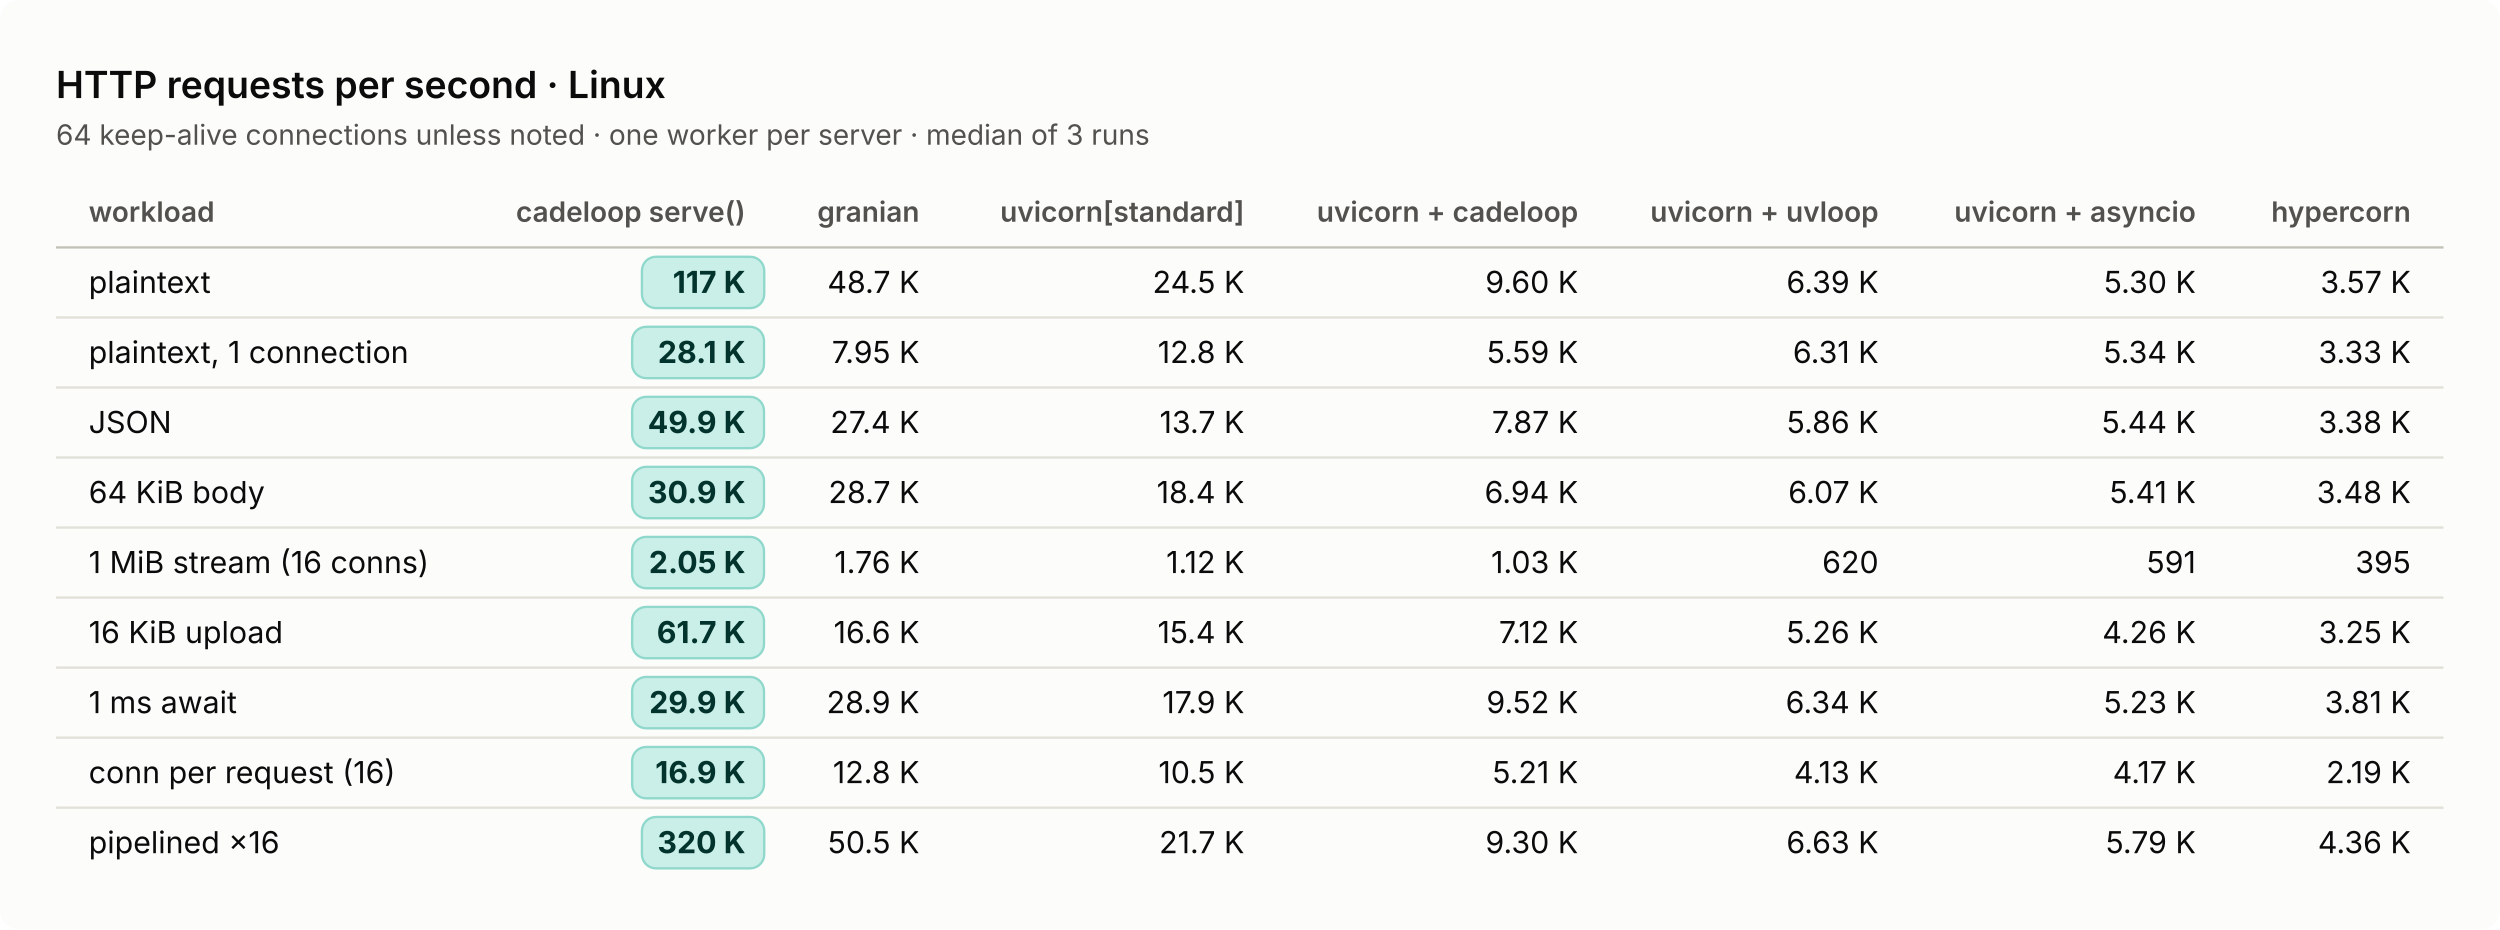
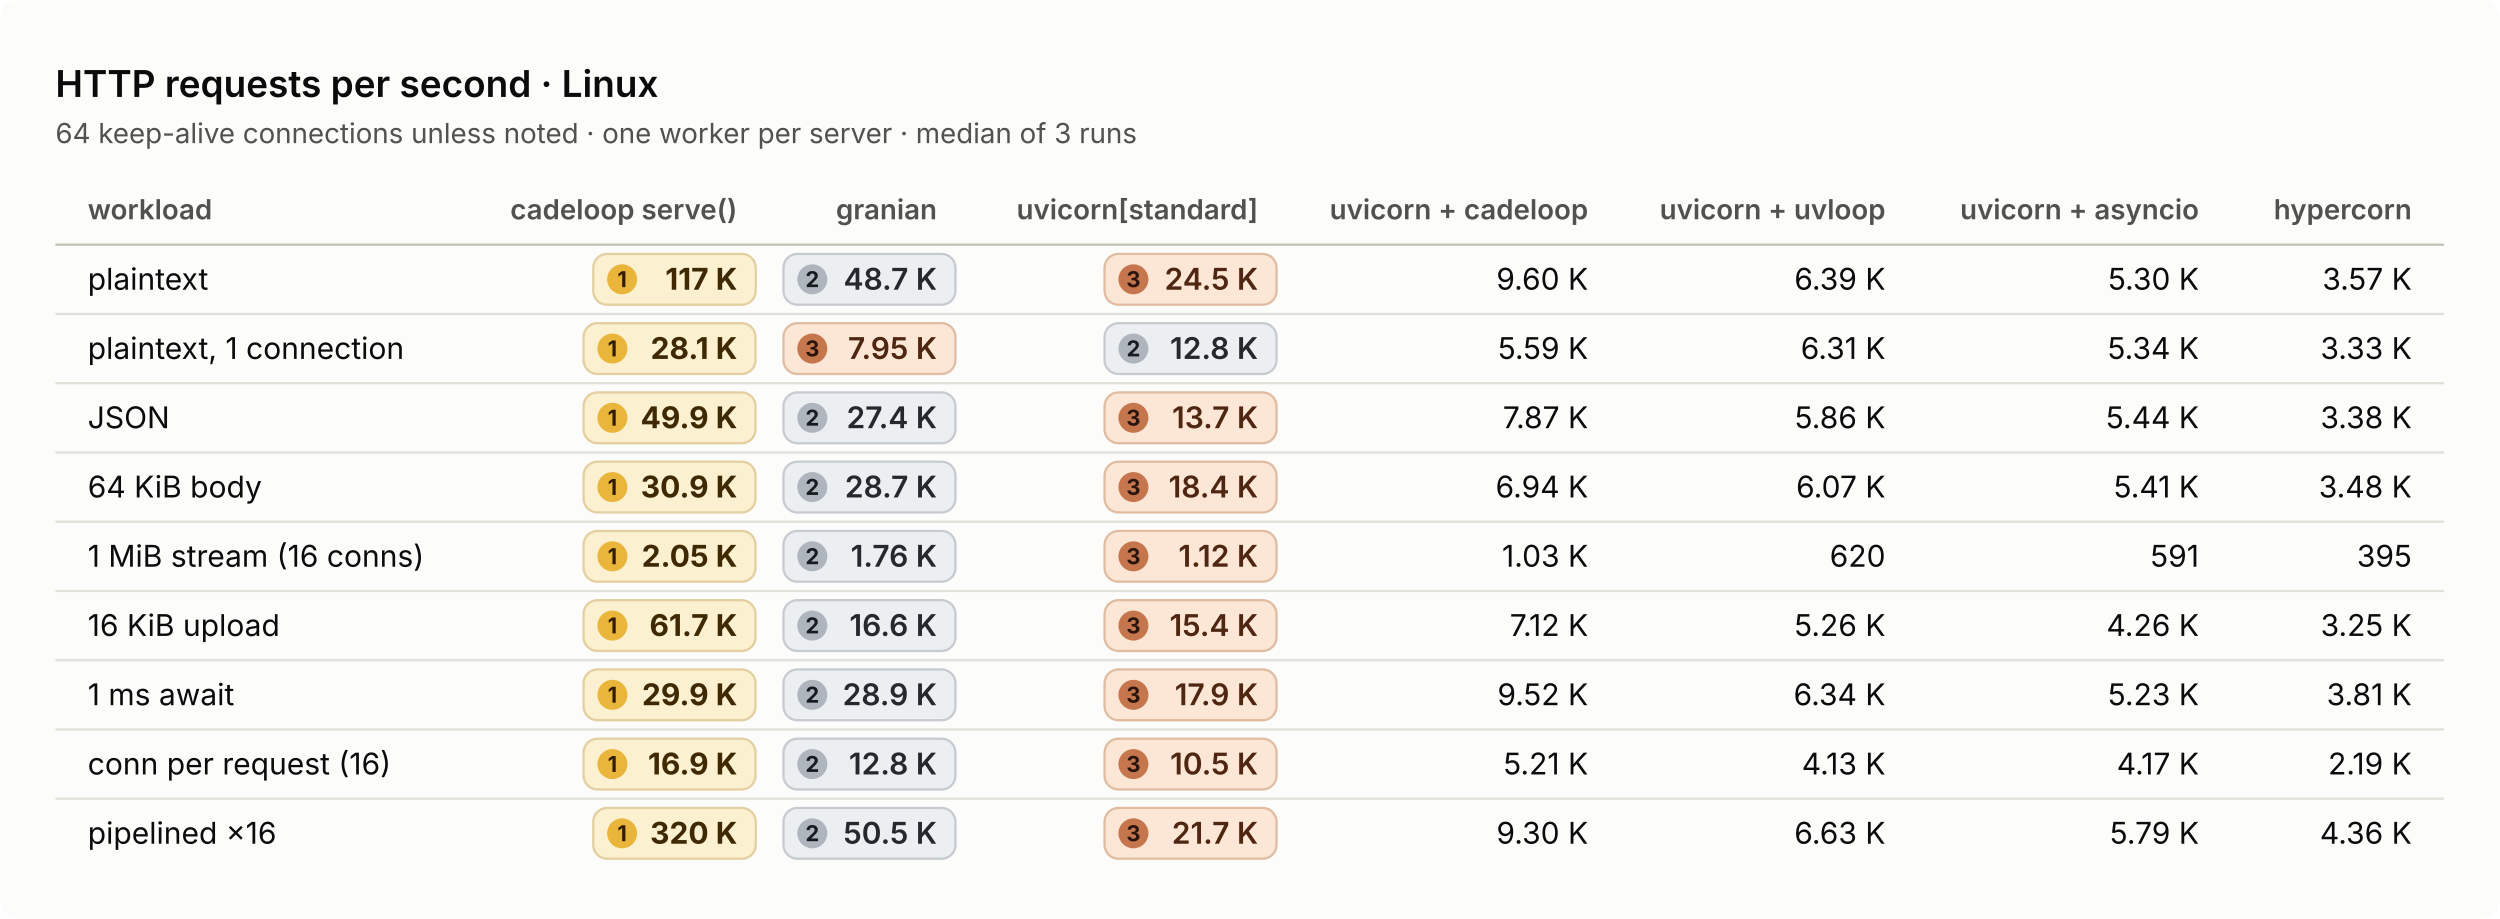
- <svg xmlns="http://www.w3.org/2000/svg" viewBox="0 0 1071 398" width="1071" height="398" font-family="system-ui, -apple-system, 'Segoe UI', sans-serif">
-   <rect width="1071" height="398" fill="#fcfcfb" rx="8" />
+ <svg xmlns="http://www.w3.org/2000/svg" viewBox="0 0 1083 398" width="1083" height="398" font-family="system-ui, -apple-system, 'Segoe UI', sans-serif">
+   <rect width="1083" height="398" fill="#fcfcfb" rx="8" />
  <text x="24" y="42" font-size="16" font-weight="600" fill="#0b0b0b">HTTP requests per second · Linux</text>
  <text x="24" y="62" font-size="12" fill="#52514e">64 keep-alive connections unless noted · one worker per server · median of 3 runs</text>
  <text x="38.0" y="95.0" font-size="12" font-weight="600" fill="#52514e">workload</text>
  <text x="319.4" y="95.0" font-size="12" font-weight="600" text-anchor="end" fill="#52514e">cadeloop serve()</text>
-   <text x="393.9" y="95.0" font-size="12" font-weight="600" text-anchor="end" fill="#52514e">granian</text>
-   <text x="533.1" y="95.0" font-size="12" font-weight="600" text-anchor="end" fill="#52514e">uvicorn[standard]</text>
-   <text x="676.1" y="95.0" font-size="12" font-weight="600" text-anchor="end" fill="#52514e">uvicorn + cadeloop</text>
-   <text x="804.8" y="95.0" font-size="12" font-weight="600" text-anchor="end" fill="#52514e">uvicorn + uvloop</text>
-   <text x="940.7" y="95.0" font-size="12" font-weight="600" text-anchor="end" fill="#52514e">uvicorn + asyncio</text>
-   <text x="1032.8" y="95.0" font-size="12" font-weight="600" text-anchor="end" fill="#52514e">hypercorn</text>
-   <line x1="24" y1="106.0" x2="1046.8" y2="106.0" stroke="#c3c2b7" stroke-width="1" />
+   <text x="405.9" y="95.0" font-size="12" font-weight="600" text-anchor="end" fill="#52514e">granian</text>
+   <text x="545.0" y="95.0" font-size="12" font-weight="600" text-anchor="end" fill="#52514e">uvicorn[standard]</text>
+   <text x="688.0" y="95.0" font-size="12" font-weight="600" text-anchor="end" fill="#52514e">uvicorn + cadeloop</text>
+   <text x="816.8" y="95.0" font-size="12" font-weight="600" text-anchor="end" fill="#52514e">uvicorn + uvloop</text>
+   <text x="952.6" y="95.0" font-size="12" font-weight="600" text-anchor="end" fill="#52514e">uvicorn + asyncio</text>
+   <text x="1044.8" y="95.0" font-size="12" font-weight="600" text-anchor="end" fill="#52514e">hypercorn</text>
+   <line x1="24" y1="106.0" x2="1058.8" y2="106.0" stroke="#c3c2b7" stroke-width="1" />
  <text x="38.0" y="125.5" font-size="13" fill="#0b0b0b">plaintext</text>
-   <rect x="275.0" y="110.0" width="52.4" height="22" rx="6" fill="#c9efe8" stroke="#8fd8cb" stroke-width="1" />
-   <text x="319.4" y="125.5" font-size="13" text-anchor="end" font-weight="700" fill="#03332d">117 K</text>
-   <text x="393.9" y="125.5" font-size="13" text-anchor="end" fill="#0b0b0b">48.7 K</text>
-   <text x="533.1" y="125.5" font-size="13" text-anchor="end" fill="#0b0b0b">24.5 K</text>
-   <text x="676.1" y="125.5" font-size="13" text-anchor="end" fill="#0b0b0b">9.60 K</text>
-   <text x="804.8" y="125.5" font-size="13" text-anchor="end" fill="#0b0b0b">6.39 K</text>
-   <text x="940.7" y="125.5" font-size="13" text-anchor="end" fill="#0b0b0b">5.30 K</text>
-   <text x="1032.8" y="125.5" font-size="13" text-anchor="end" fill="#0b0b0b">3.57 K</text>
-   <line x1="24" y1="136.0" x2="1046.8" y2="136.0" stroke="#e1e0d9" stroke-width="1" />
+   <rect x="257.0" y="110.0" width="70.4" height="22" rx="6" fill="#fbf0cf" stroke="#e3cfa1" stroke-width="1" />
+   <circle cx="269.5" cy="121.0" r="6.5" fill="#eab53b" />
+   <text x="269.5" y="124.4" font-size="9.5" font-weight="700" text-anchor="middle" fill="#311d03">1</text>
+   <text x="319.4" y="125.5" font-size="13" text-anchor="end" font-weight="700" fill="#3f2903">117 K</text>
+   <rect x="339.4" y="110.0" width="74.5" height="22" rx="6" fill="#eceff2" stroke="#c7cbd0" stroke-width="1" />
+   <circle cx="351.9" cy="121.0" r="6.5" fill="#afb5bc" />
+   <text x="351.9" y="124.4" font-size="9.5" font-weight="700" text-anchor="middle" fill="#171b1f">2</text>
+   <text x="405.9" y="125.5" font-size="13" text-anchor="end" font-weight="600" fill="#25292e">48.7 K</text>
+   <rect x="478.5" y="110.0" width="74.5" height="22" rx="6" fill="#fce7d6" stroke="#e0bca2" stroke-width="1" />
+   <circle cx="491.0" cy="121.0" r="6.5" fill="#c6764d" />
+   <text x="491.0" y="124.4" font-size="9.5" font-weight="700" text-anchor="middle" fill="#2a140c">3</text>
+   <text x="545.0" y="125.5" font-size="13" text-anchor="end" font-weight="600" fill="#4f2611">24.5 K</text>
+   <text x="688.0" y="125.5" font-size="13" text-anchor="end" fill="#0b0b0b">9.60 K</text>
+   <text x="816.8" y="125.5" font-size="13" text-anchor="end" fill="#0b0b0b">6.39 K</text>
+   <text x="952.6" y="125.5" font-size="13" text-anchor="end" fill="#0b0b0b">5.30 K</text>
+   <text x="1044.8" y="125.5" font-size="13" text-anchor="end" fill="#0b0b0b">3.57 K</text>
+   <line x1="24" y1="136.0" x2="1058.8" y2="136.0" stroke="#e1e0d9" stroke-width="1" />
  <text x="38.0" y="155.5" font-size="13" fill="#0b0b0b">plaintext, 1 connection</text>
-   <rect x="270.8" y="140.0" width="56.5" height="22" rx="6" fill="#c9efe8" stroke="#8fd8cb" stroke-width="1" />
-   <text x="319.4" y="155.5" font-size="13" text-anchor="end" font-weight="700" fill="#03332d">28.1 K</text>
-   <text x="393.9" y="155.5" font-size="13" text-anchor="end" fill="#0b0b0b">7.95 K</text>
-   <text x="533.1" y="155.5" font-size="13" text-anchor="end" fill="#0b0b0b">12.8 K</text>
-   <text x="676.1" y="155.5" font-size="13" text-anchor="end" fill="#0b0b0b">5.59 K</text>
-   <text x="804.8" y="155.5" font-size="13" text-anchor="end" fill="#0b0b0b">6.31 K</text>
-   <text x="940.7" y="155.5" font-size="13" text-anchor="end" fill="#0b0b0b">5.34 K</text>
-   <text x="1032.8" y="155.5" font-size="13" text-anchor="end" fill="#0b0b0b">3.33 K</text>
-   <line x1="24" y1="166.0" x2="1046.8" y2="166.0" stroke="#e1e0d9" stroke-width="1" />
+   <rect x="252.8" y="140.0" width="74.5" height="22" rx="6" fill="#fbf0cf" stroke="#e3cfa1" stroke-width="1" />
+   <circle cx="265.3" cy="151.0" r="6.5" fill="#eab53b" />
+   <text x="265.3" y="154.4" font-size="9.5" font-weight="700" text-anchor="middle" fill="#311d03">1</text>
+   <text x="319.4" y="155.5" font-size="13" text-anchor="end" font-weight="700" fill="#3f2903">28.1 K</text>
+   <rect x="339.4" y="140.0" width="74.5" height="22" rx="6" fill="#fce7d6" stroke="#e0bca2" stroke-width="1" />
+   <circle cx="351.9" cy="151.0" r="6.5" fill="#c6764d" />
+   <text x="351.9" y="154.4" font-size="9.5" font-weight="700" text-anchor="middle" fill="#2a140c">3</text>
+   <text x="405.9" y="155.5" font-size="13" text-anchor="end" font-weight="600" fill="#4f2611">7.95 K</text>
+   <rect x="478.5" y="140.0" width="74.5" height="22" rx="6" fill="#eceff2" stroke="#c7cbd0" stroke-width="1" />
+   <circle cx="491.0" cy="151.0" r="6.5" fill="#afb5bc" />
+   <text x="491.0" y="154.4" font-size="9.5" font-weight="700" text-anchor="middle" fill="#171b1f">2</text>
+   <text x="545.0" y="155.5" font-size="13" text-anchor="end" font-weight="600" fill="#25292e">12.8 K</text>
+   <text x="688.0" y="155.5" font-size="13" text-anchor="end" fill="#0b0b0b">5.59 K</text>
+   <text x="816.8" y="155.5" font-size="13" text-anchor="end" fill="#0b0b0b">6.31 K</text>
+   <text x="952.6" y="155.5" font-size="13" text-anchor="end" fill="#0b0b0b">5.34 K</text>
+   <text x="1044.8" y="155.5" font-size="13" text-anchor="end" fill="#0b0b0b">3.33 K</text>
+   <line x1="24" y1="166.0" x2="1058.8" y2="166.0" stroke="#e1e0d9" stroke-width="1" />
  <text x="38.0" y="185.5" font-size="13" fill="#0b0b0b">JSON</text>
-   <rect x="270.8" y="170.0" width="56.5" height="22" rx="6" fill="#c9efe8" stroke="#8fd8cb" stroke-width="1" />
-   <text x="319.4" y="185.5" font-size="13" text-anchor="end" font-weight="700" fill="#03332d">49.9 K</text>
-   <text x="393.9" y="185.5" font-size="13" text-anchor="end" fill="#0b0b0b">27.4 K</text>
-   <text x="533.1" y="185.5" font-size="13" text-anchor="end" fill="#0b0b0b">13.7 K</text>
-   <text x="676.1" y="185.5" font-size="13" text-anchor="end" fill="#0b0b0b">7.87 K</text>
-   <text x="804.8" y="185.5" font-size="13" text-anchor="end" fill="#0b0b0b">5.86 K</text>
-   <text x="940.7" y="185.5" font-size="13" text-anchor="end" fill="#0b0b0b">5.44 K</text>
-   <text x="1032.8" y="185.5" font-size="13" text-anchor="end" fill="#0b0b0b">3.38 K</text>
-   <line x1="24" y1="196.0" x2="1046.8" y2="196.0" stroke="#e1e0d9" stroke-width="1" />
+   <rect x="252.8" y="170.0" width="74.5" height="22" rx="6" fill="#fbf0cf" stroke="#e3cfa1" stroke-width="1" />
+   <circle cx="265.3" cy="181.0" r="6.5" fill="#eab53b" />
+   <text x="265.3" y="184.4" font-size="9.5" font-weight="700" text-anchor="middle" fill="#311d03">1</text>
+   <text x="319.4" y="185.5" font-size="13" text-anchor="end" font-weight="700" fill="#3f2903">49.9 K</text>
+   <rect x="339.4" y="170.0" width="74.5" height="22" rx="6" fill="#eceff2" stroke="#c7cbd0" stroke-width="1" />
+   <circle cx="351.9" cy="181.0" r="6.5" fill="#afb5bc" />
+   <text x="351.9" y="184.4" font-size="9.5" font-weight="700" text-anchor="middle" fill="#171b1f">2</text>
+   <text x="405.9" y="185.5" font-size="13" text-anchor="end" font-weight="600" fill="#25292e">27.4 K</text>
+   <rect x="478.5" y="170.0" width="74.5" height="22" rx="6" fill="#fce7d6" stroke="#e0bca2" stroke-width="1" />
+   <circle cx="491.0" cy="181.0" r="6.5" fill="#c6764d" />
+   <text x="491.0" y="184.4" font-size="9.5" font-weight="700" text-anchor="middle" fill="#2a140c">3</text>
+   <text x="545.0" y="185.5" font-size="13" text-anchor="end" font-weight="600" fill="#4f2611">13.7 K</text>
+   <text x="688.0" y="185.5" font-size="13" text-anchor="end" fill="#0b0b0b">7.87 K</text>
+   <text x="816.8" y="185.5" font-size="13" text-anchor="end" fill="#0b0b0b">5.86 K</text>
+   <text x="952.6" y="185.5" font-size="13" text-anchor="end" fill="#0b0b0b">5.44 K</text>
+   <text x="1044.8" y="185.5" font-size="13" text-anchor="end" fill="#0b0b0b">3.38 K</text>
+   <line x1="24" y1="196.0" x2="1058.8" y2="196.0" stroke="#e1e0d9" stroke-width="1" />
  <text x="38.0" y="215.5" font-size="13" fill="#0b0b0b">64 KiB body</text>
-   <rect x="270.8" y="200.0" width="56.5" height="22" rx="6" fill="#c9efe8" stroke="#8fd8cb" stroke-width="1" />
-   <text x="319.4" y="215.5" font-size="13" text-anchor="end" font-weight="700" fill="#03332d">30.9 K</text>
-   <text x="393.9" y="215.5" font-size="13" text-anchor="end" fill="#0b0b0b">28.7 K</text>
-   <text x="533.1" y="215.5" font-size="13" text-anchor="end" fill="#0b0b0b">18.4 K</text>
-   <text x="676.1" y="215.5" font-size="13" text-anchor="end" fill="#0b0b0b">6.94 K</text>
-   <text x="804.8" y="215.5" font-size="13" text-anchor="end" fill="#0b0b0b">6.07 K</text>
-   <text x="940.7" y="215.5" font-size="13" text-anchor="end" fill="#0b0b0b">5.41 K</text>
-   <text x="1032.8" y="215.5" font-size="13" text-anchor="end" fill="#0b0b0b">3.48 K</text>
-   <line x1="24" y1="226.0" x2="1046.8" y2="226.0" stroke="#e1e0d9" stroke-width="1" />
+   <rect x="252.8" y="200.0" width="74.5" height="22" rx="6" fill="#fbf0cf" stroke="#e3cfa1" stroke-width="1" />
+   <circle cx="265.3" cy="211.0" r="6.5" fill="#eab53b" />
+   <text x="265.3" y="214.4" font-size="9.5" font-weight="700" text-anchor="middle" fill="#311d03">1</text>
+   <text x="319.4" y="215.5" font-size="13" text-anchor="end" font-weight="700" fill="#3f2903">30.9 K</text>
+   <rect x="339.4" y="200.0" width="74.5" height="22" rx="6" fill="#eceff2" stroke="#c7cbd0" stroke-width="1" />
+   <circle cx="351.9" cy="211.0" r="6.5" fill="#afb5bc" />
+   <text x="351.9" y="214.4" font-size="9.5" font-weight="700" text-anchor="middle" fill="#171b1f">2</text>
+   <text x="405.9" y="215.5" font-size="13" text-anchor="end" font-weight="600" fill="#25292e">28.7 K</text>
+   <rect x="478.5" y="200.0" width="74.5" height="22" rx="6" fill="#fce7d6" stroke="#e0bca2" stroke-width="1" />
+   <circle cx="491.0" cy="211.0" r="6.5" fill="#c6764d" />
+   <text x="491.0" y="214.4" font-size="9.5" font-weight="700" text-anchor="middle" fill="#2a140c">3</text>
+   <text x="545.0" y="215.5" font-size="13" text-anchor="end" font-weight="600" fill="#4f2611">18.4 K</text>
+   <text x="688.0" y="215.5" font-size="13" text-anchor="end" fill="#0b0b0b">6.94 K</text>
+   <text x="816.8" y="215.5" font-size="13" text-anchor="end" fill="#0b0b0b">6.07 K</text>
+   <text x="952.6" y="215.5" font-size="13" text-anchor="end" fill="#0b0b0b">5.41 K</text>
+   <text x="1044.8" y="215.5" font-size="13" text-anchor="end" fill="#0b0b0b">3.48 K</text>
+   <line x1="24" y1="226.0" x2="1058.8" y2="226.0" stroke="#e1e0d9" stroke-width="1" />
  <text x="38.0" y="245.5" font-size="13" fill="#0b0b0b">1 MiB stream (16 conns)</text>
-   <rect x="270.8" y="230.0" width="56.5" height="22" rx="6" fill="#c9efe8" stroke="#8fd8cb" stroke-width="1" />
-   <text x="319.4" y="245.5" font-size="13" text-anchor="end" font-weight="700" fill="#03332d">2.05 K</text>
-   <text x="393.9" y="245.5" font-size="13" text-anchor="end" fill="#0b0b0b">1.76 K</text>
-   <text x="533.1" y="245.5" font-size="13" text-anchor="end" fill="#0b0b0b">1.12 K</text>
-   <text x="676.1" y="245.5" font-size="13" text-anchor="end" fill="#0b0b0b">1.03 K</text>
-   <text x="804.8" y="245.5" font-size="13" text-anchor="end" fill="#0b0b0b">620</text>
-   <text x="940.7" y="245.5" font-size="13" text-anchor="end" fill="#0b0b0b">591</text>
-   <text x="1032.8" y="245.5" font-size="13" text-anchor="end" fill="#0b0b0b">395</text>
-   <line x1="24" y1="256.0" x2="1046.8" y2="256.0" stroke="#e1e0d9" stroke-width="1" />
+   <rect x="252.8" y="230.0" width="74.5" height="22" rx="6" fill="#fbf0cf" stroke="#e3cfa1" stroke-width="1" />
+   <circle cx="265.3" cy="241.0" r="6.5" fill="#eab53b" />
+   <text x="265.3" y="244.4" font-size="9.5" font-weight="700" text-anchor="middle" fill="#311d03">1</text>
+   <text x="319.4" y="245.5" font-size="13" text-anchor="end" font-weight="700" fill="#3f2903">2.05 K</text>
+   <rect x="339.4" y="230.0" width="74.5" height="22" rx="6" fill="#eceff2" stroke="#c7cbd0" stroke-width="1" />
+   <circle cx="351.9" cy="241.0" r="6.5" fill="#afb5bc" />
+   <text x="351.9" y="244.4" font-size="9.5" font-weight="700" text-anchor="middle" fill="#171b1f">2</text>
+   <text x="405.9" y="245.5" font-size="13" text-anchor="end" font-weight="600" fill="#25292e">1.76 K</text>
+   <rect x="478.5" y="230.0" width="74.5" height="22" rx="6" fill="#fce7d6" stroke="#e0bca2" stroke-width="1" />
+   <circle cx="491.0" cy="241.0" r="6.5" fill="#c6764d" />
+   <text x="491.0" y="244.4" font-size="9.5" font-weight="700" text-anchor="middle" fill="#2a140c">3</text>
+   <text x="545.0" y="245.5" font-size="13" text-anchor="end" font-weight="600" fill="#4f2611">1.12 K</text>
+   <text x="688.0" y="245.5" font-size="13" text-anchor="end" fill="#0b0b0b">1.03 K</text>
+   <text x="816.8" y="245.5" font-size="13" text-anchor="end" fill="#0b0b0b">620</text>
+   <text x="952.6" y="245.5" font-size="13" text-anchor="end" fill="#0b0b0b">591</text>
+   <text x="1044.8" y="245.5" font-size="13" text-anchor="end" fill="#0b0b0b">395</text>
+   <line x1="24" y1="256.0" x2="1058.8" y2="256.0" stroke="#e1e0d9" stroke-width="1" />
  <text x="38.0" y="275.5" font-size="13" fill="#0b0b0b">16 KiB upload</text>
-   <rect x="270.8" y="260.0" width="56.5" height="22" rx="6" fill="#c9efe8" stroke="#8fd8cb" stroke-width="1" />
-   <text x="319.4" y="275.5" font-size="13" text-anchor="end" font-weight="700" fill="#03332d">61.7 K</text>
-   <text x="393.9" y="275.5" font-size="13" text-anchor="end" fill="#0b0b0b">16.6 K</text>
-   <text x="533.1" y="275.5" font-size="13" text-anchor="end" fill="#0b0b0b">15.4 K</text>
-   <text x="676.1" y="275.5" font-size="13" text-anchor="end" fill="#0b0b0b">7.12 K</text>
-   <text x="804.8" y="275.5" font-size="13" text-anchor="end" fill="#0b0b0b">5.26 K</text>
-   <text x="940.7" y="275.5" font-size="13" text-anchor="end" fill="#0b0b0b">4.26 K</text>
-   <text x="1032.8" y="275.5" font-size="13" text-anchor="end" fill="#0b0b0b">3.25 K</text>
-   <line x1="24" y1="286.0" x2="1046.8" y2="286.0" stroke="#e1e0d9" stroke-width="1" />
+   <rect x="252.8" y="260.0" width="74.5" height="22" rx="6" fill="#fbf0cf" stroke="#e3cfa1" stroke-width="1" />
+   <circle cx="265.3" cy="271.0" r="6.5" fill="#eab53b" />
+   <text x="265.3" y="274.4" font-size="9.5" font-weight="700" text-anchor="middle" fill="#311d03">1</text>
+   <text x="319.4" y="275.5" font-size="13" text-anchor="end" font-weight="700" fill="#3f2903">61.7 K</text>
+   <rect x="339.4" y="260.0" width="74.5" height="22" rx="6" fill="#eceff2" stroke="#c7cbd0" stroke-width="1" />
+   <circle cx="351.9" cy="271.0" r="6.5" fill="#afb5bc" />
+   <text x="351.9" y="274.4" font-size="9.5" font-weight="700" text-anchor="middle" fill="#171b1f">2</text>
+   <text x="405.9" y="275.5" font-size="13" text-anchor="end" font-weight="600" fill="#25292e">16.6 K</text>
+   <rect x="478.5" y="260.0" width="74.5" height="22" rx="6" fill="#fce7d6" stroke="#e0bca2" stroke-width="1" />
+   <circle cx="491.0" cy="271.0" r="6.5" fill="#c6764d" />
+   <text x="491.0" y="274.4" font-size="9.5" font-weight="700" text-anchor="middle" fill="#2a140c">3</text>
+   <text x="545.0" y="275.5" font-size="13" text-anchor="end" font-weight="600" fill="#4f2611">15.4 K</text>
+   <text x="688.0" y="275.5" font-size="13" text-anchor="end" fill="#0b0b0b">7.12 K</text>
+   <text x="816.8" y="275.5" font-size="13" text-anchor="end" fill="#0b0b0b">5.26 K</text>
+   <text x="952.6" y="275.5" font-size="13" text-anchor="end" fill="#0b0b0b">4.26 K</text>
+   <text x="1044.8" y="275.5" font-size="13" text-anchor="end" fill="#0b0b0b">3.25 K</text>
+   <line x1="24" y1="286.0" x2="1058.8" y2="286.0" stroke="#e1e0d9" stroke-width="1" />
  <text x="38.0" y="305.5" font-size="13" fill="#0b0b0b">1 ms await</text>
-   <rect x="270.8" y="290.0" width="56.5" height="22" rx="6" fill="#c9efe8" stroke="#8fd8cb" stroke-width="1" />
-   <text x="319.4" y="305.5" font-size="13" text-anchor="end" font-weight="700" fill="#03332d">29.9 K</text>
-   <text x="393.9" y="305.5" font-size="13" text-anchor="end" fill="#0b0b0b">28.9 K</text>
-   <text x="533.1" y="305.5" font-size="13" text-anchor="end" fill="#0b0b0b">17.9 K</text>
-   <text x="676.1" y="305.5" font-size="13" text-anchor="end" fill="#0b0b0b">9.52 K</text>
-   <text x="804.8" y="305.5" font-size="13" text-anchor="end" fill="#0b0b0b">6.34 K</text>
-   <text x="940.7" y="305.5" font-size="13" text-anchor="end" fill="#0b0b0b">5.23 K</text>
-   <text x="1032.8" y="305.5" font-size="13" text-anchor="end" fill="#0b0b0b">3.81 K</text>
-   <line x1="24" y1="316.0" x2="1046.8" y2="316.0" stroke="#e1e0d9" stroke-width="1" />
+   <rect x="252.8" y="290.0" width="74.5" height="22" rx="6" fill="#fbf0cf" stroke="#e3cfa1" stroke-width="1" />
+   <circle cx="265.3" cy="301.0" r="6.5" fill="#eab53b" />
+   <text x="265.3" y="304.4" font-size="9.5" font-weight="700" text-anchor="middle" fill="#311d03">1</text>
+   <text x="319.4" y="305.5" font-size="13" text-anchor="end" font-weight="700" fill="#3f2903">29.9 K</text>
+   <rect x="339.4" y="290.0" width="74.5" height="22" rx="6" fill="#eceff2" stroke="#c7cbd0" stroke-width="1" />
+   <circle cx="351.9" cy="301.0" r="6.5" fill="#afb5bc" />
+   <text x="351.9" y="304.4" font-size="9.5" font-weight="700" text-anchor="middle" fill="#171b1f">2</text>
+   <text x="405.9" y="305.5" font-size="13" text-anchor="end" font-weight="600" fill="#25292e">28.9 K</text>
+   <rect x="478.5" y="290.0" width="74.5" height="22" rx="6" fill="#fce7d6" stroke="#e0bca2" stroke-width="1" />
+   <circle cx="491.0" cy="301.0" r="6.5" fill="#c6764d" />
+   <text x="491.0" y="304.4" font-size="9.5" font-weight="700" text-anchor="middle" fill="#2a140c">3</text>
+   <text x="545.0" y="305.5" font-size="13" text-anchor="end" font-weight="600" fill="#4f2611">17.9 K</text>
+   <text x="688.0" y="305.5" font-size="13" text-anchor="end" fill="#0b0b0b">9.52 K</text>
+   <text x="816.8" y="305.5" font-size="13" text-anchor="end" fill="#0b0b0b">6.34 K</text>
+   <text x="952.6" y="305.5" font-size="13" text-anchor="end" fill="#0b0b0b">5.23 K</text>
+   <text x="1044.8" y="305.5" font-size="13" text-anchor="end" fill="#0b0b0b">3.81 K</text>
+   <line x1="24" y1="316.0" x2="1058.8" y2="316.0" stroke="#e1e0d9" stroke-width="1" />
  <text x="38.0" y="335.5" font-size="13" fill="#0b0b0b">conn per request (16)</text>
-   <rect x="270.8" y="320.0" width="56.5" height="22" rx="6" fill="#c9efe8" stroke="#8fd8cb" stroke-width="1" />
-   <text x="319.4" y="335.5" font-size="13" text-anchor="end" font-weight="700" fill="#03332d">16.9 K</text>
-   <text x="393.9" y="335.5" font-size="13" text-anchor="end" fill="#0b0b0b">12.8 K</text>
-   <text x="533.1" y="335.5" font-size="13" text-anchor="end" fill="#0b0b0b">10.5 K</text>
-   <text x="676.1" y="335.5" font-size="13" text-anchor="end" fill="#0b0b0b">5.21 K</text>
-   <text x="804.8" y="335.5" font-size="13" text-anchor="end" fill="#0b0b0b">4.13 K</text>
-   <text x="940.7" y="335.5" font-size="13" text-anchor="end" fill="#0b0b0b">4.17 K</text>
-   <text x="1032.8" y="335.5" font-size="13" text-anchor="end" fill="#0b0b0b">2.19 K</text>
-   <line x1="24" y1="346.0" x2="1046.8" y2="346.0" stroke="#e1e0d9" stroke-width="1" />
+   <rect x="252.8" y="320.0" width="74.5" height="22" rx="6" fill="#fbf0cf" stroke="#e3cfa1" stroke-width="1" />
+   <circle cx="265.3" cy="331.0" r="6.5" fill="#eab53b" />
+   <text x="265.3" y="334.4" font-size="9.5" font-weight="700" text-anchor="middle" fill="#311d03">1</text>
+   <text x="319.4" y="335.5" font-size="13" text-anchor="end" font-weight="700" fill="#3f2903">16.9 K</text>
+   <rect x="339.4" y="320.0" width="74.5" height="22" rx="6" fill="#eceff2" stroke="#c7cbd0" stroke-width="1" />
+   <circle cx="351.9" cy="331.0" r="6.5" fill="#afb5bc" />
+   <text x="351.9" y="334.4" font-size="9.5" font-weight="700" text-anchor="middle" fill="#171b1f">2</text>
+   <text x="405.9" y="335.5" font-size="13" text-anchor="end" font-weight="600" fill="#25292e">12.8 K</text>
+   <rect x="478.5" y="320.0" width="74.5" height="22" rx="6" fill="#fce7d6" stroke="#e0bca2" stroke-width="1" />
+   <circle cx="491.0" cy="331.0" r="6.5" fill="#c6764d" />
+   <text x="491.0" y="334.4" font-size="9.5" font-weight="700" text-anchor="middle" fill="#2a140c">3</text>
+   <text x="545.0" y="335.5" font-size="13" text-anchor="end" font-weight="600" fill="#4f2611">10.5 K</text>
+   <text x="688.0" y="335.5" font-size="13" text-anchor="end" fill="#0b0b0b">5.21 K</text>
+   <text x="816.8" y="335.5" font-size="13" text-anchor="end" fill="#0b0b0b">4.13 K</text>
+   <text x="952.6" y="335.5" font-size="13" text-anchor="end" fill="#0b0b0b">4.17 K</text>
+   <text x="1044.8" y="335.5" font-size="13" text-anchor="end" fill="#0b0b0b">2.19 K</text>
+   <line x1="24" y1="346.0" x2="1058.8" y2="346.0" stroke="#e1e0d9" stroke-width="1" />
  <text x="38.0" y="365.5" font-size="13" fill="#0b0b0b">pipelined ×16</text>
-   <rect x="275.0" y="350.0" width="52.4" height="22" rx="6" fill="#c9efe8" stroke="#8fd8cb" stroke-width="1" />
-   <text x="319.4" y="365.5" font-size="13" text-anchor="end" font-weight="700" fill="#03332d">320 K</text>
-   <text x="393.9" y="365.5" font-size="13" text-anchor="end" fill="#0b0b0b">50.5 K</text>
-   <text x="533.1" y="365.5" font-size="13" text-anchor="end" fill="#0b0b0b">21.7 K</text>
-   <text x="676.1" y="365.5" font-size="13" text-anchor="end" fill="#0b0b0b">9.30 K</text>
-   <text x="804.8" y="365.5" font-size="13" text-anchor="end" fill="#0b0b0b">6.63 K</text>
-   <text x="940.7" y="365.5" font-size="13" text-anchor="end" fill="#0b0b0b">5.79 K</text>
-   <text x="1032.8" y="365.5" font-size="13" text-anchor="end" fill="#0b0b0b">4.36 K</text>
+   <rect x="257.0" y="350.0" width="70.4" height="22" rx="6" fill="#fbf0cf" stroke="#e3cfa1" stroke-width="1" />
+   <circle cx="269.5" cy="361.0" r="6.5" fill="#eab53b" />
+   <text x="269.5" y="364.4" font-size="9.5" font-weight="700" text-anchor="middle" fill="#311d03">1</text>
+   <text x="319.4" y="365.5" font-size="13" text-anchor="end" font-weight="700" fill="#3f2903">320 K</text>
+   <rect x="339.4" y="350.0" width="74.5" height="22" rx="6" fill="#eceff2" stroke="#c7cbd0" stroke-width="1" />
+   <circle cx="351.9" cy="361.0" r="6.5" fill="#afb5bc" />
+   <text x="351.9" y="364.4" font-size="9.5" font-weight="700" text-anchor="middle" fill="#171b1f">2</text>
+   <text x="405.9" y="365.5" font-size="13" text-anchor="end" font-weight="600" fill="#25292e">50.5 K</text>
+   <rect x="478.5" y="350.0" width="74.5" height="22" rx="6" fill="#fce7d6" stroke="#e0bca2" stroke-width="1" />
+   <circle cx="491.0" cy="361.0" r="6.5" fill="#c6764d" />
+   <text x="491.0" y="364.4" font-size="9.5" font-weight="700" text-anchor="middle" fill="#2a140c">3</text>
+   <text x="545.0" y="365.5" font-size="13" text-anchor="end" font-weight="600" fill="#4f2611">21.7 K</text>
+   <text x="688.0" y="365.5" font-size="13" text-anchor="end" fill="#0b0b0b">9.30 K</text>
+   <text x="816.8" y="365.5" font-size="13" text-anchor="end" fill="#0b0b0b">6.63 K</text>
+   <text x="952.6" y="365.5" font-size="13" text-anchor="end" fill="#0b0b0b">5.79 K</text>
+   <text x="1044.8" y="365.5" font-size="13" text-anchor="end" fill="#0b0b0b">4.36 K</text>
</svg>
